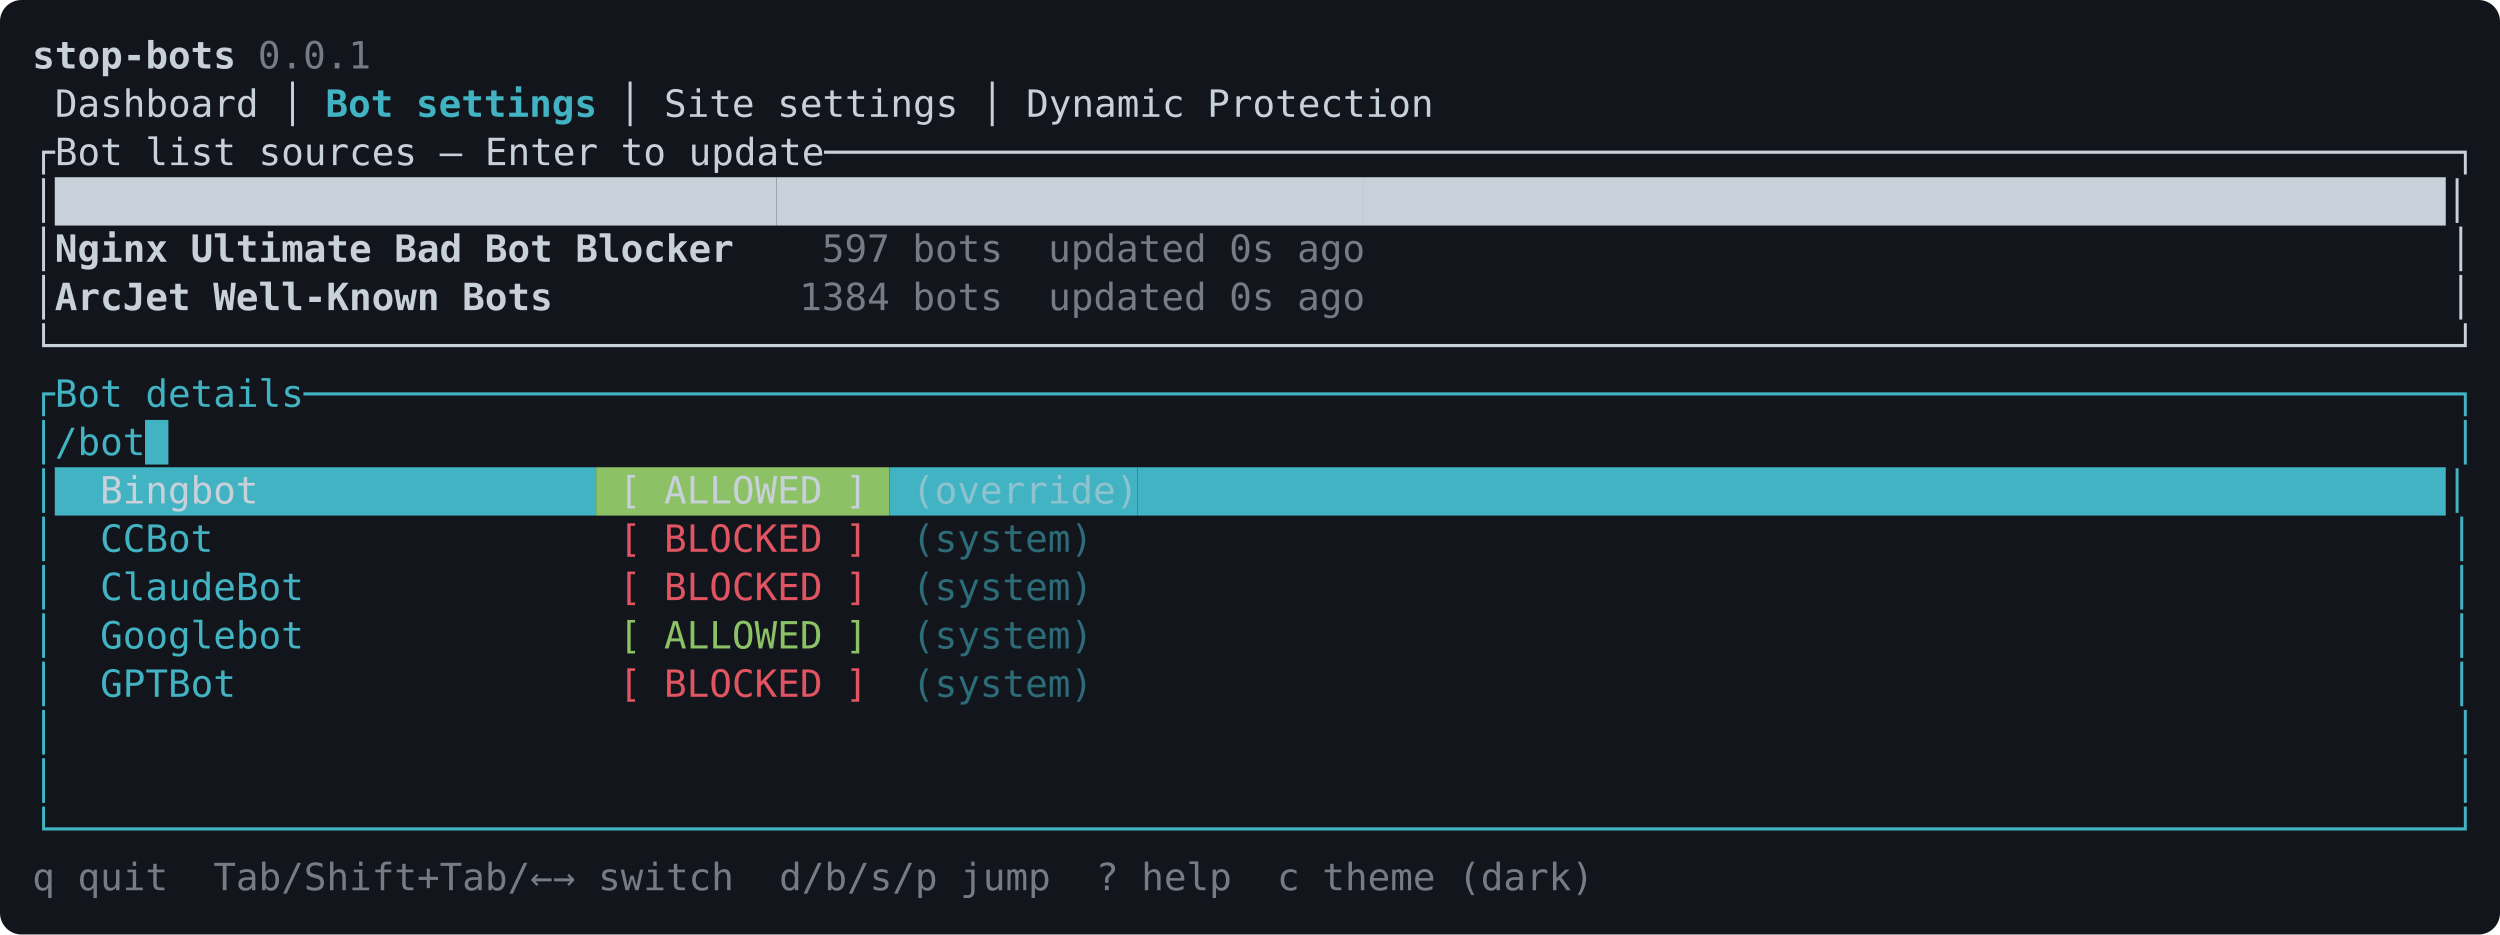
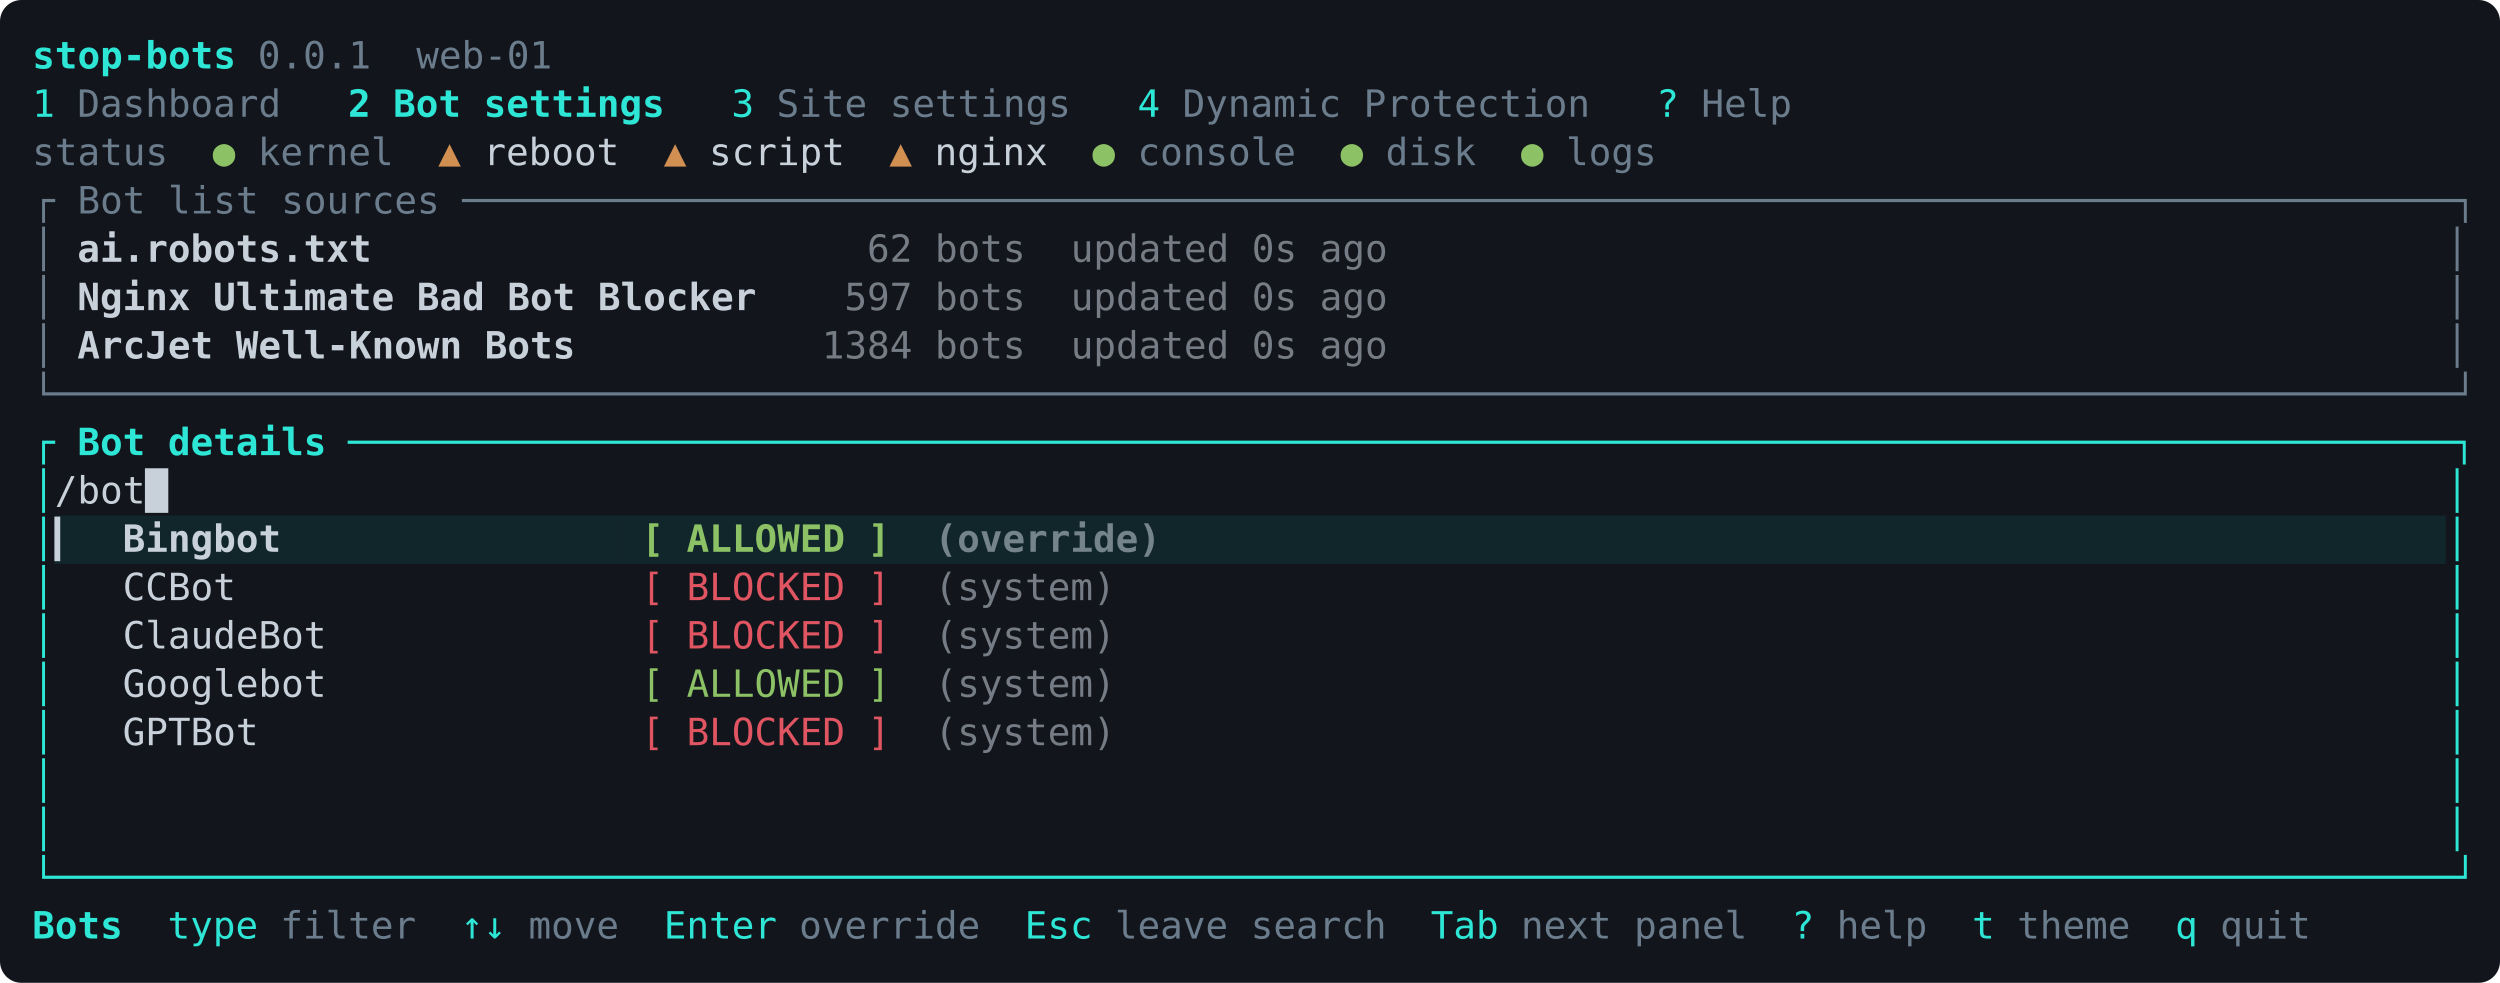
- <svg xmlns="http://www.w3.org/2000/svg" viewBox="0 0 931 348" width="931" height="348" font-family="ui-monospace,SFMono-Regular,Menlo,Consolas,'DejaVu Sans Mono',monospace" font-size="14">
+ <svg xmlns="http://www.w3.org/2000/svg" viewBox="0 0 931 366" width="931" height="366" font-family="ui-monospace,SFMono-Regular,Menlo,Consolas,'DejaVu Sans Mono',monospace" font-size="14">
  <rect width="100%" height="100%" rx="8" fill="#12161c" />
-   <rect x="20.4" y="66.0" width="268.8" height="18.0" fill="#c8d0da" />
-   <rect x="289.2" y="66.0" width="218.4" height="18.0" fill="#c8d0da" />
-   <rect x="507.6" y="66.0" width="403.2" height="18.0" fill="#c8d0da" />
-   <rect x="20.4" y="174.0" width="201.6" height="18.0" fill="#42b3c2" />
-   <rect x="222.0" y="174.0" width="109.2" height="18.0" fill="#8cc265" />
-   <rect x="331.2" y="174.0" width="92.4" height="18.0" fill="#42b3c2" />
-   <rect x="423.6" y="174.0" width="487.2" height="18.0" fill="#42b3c2" />
-   <text x="12.0" y="25.5" fill="#c8d0da" textLength="75.6" lengthAdjust="spacingAndGlyphs" xml:space="preserve" font-weight="bold">stop-bots</text>
-   <text x="87.6" y="25.5" fill="#c8d0da" textLength="50.4" lengthAdjust="spacingAndGlyphs" xml:space="preserve" opacity="0.55"> 0.0.1</text>
-   <text x="12.0" y="43.5" fill="#c8d0da" textLength="109.2" lengthAdjust="spacingAndGlyphs" xml:space="preserve"> Dashboard │ </text>
-   <text x="121.2" y="43.5" fill="#42b3c2" textLength="100.8" lengthAdjust="spacingAndGlyphs" xml:space="preserve" font-weight="bold">Bot settings</text>
-   <text x="222.0" y="43.5" fill="#c8d0da" textLength="697.2" lengthAdjust="spacingAndGlyphs" xml:space="preserve"> │ Site settings │ Dynamic Protection                                              </text>
-   <text x="12.0" y="61.5" fill="#c8d0da" textLength="907.2" lengthAdjust="spacingAndGlyphs" xml:space="preserve">┌Bot list sources — Enter to update────────────────────────────────────────────────────────────────────────┐</text>
-   <text x="12.0" y="79.5" fill="#c8d0da" textLength="8.4" lengthAdjust="spacingAndGlyphs" xml:space="preserve">│</text>
-   <text x="20.4" y="79.5" fill="#c8d0da" textLength="268.8" lengthAdjust="spacingAndGlyphs" xml:space="preserve" font-weight="bold">ai.robots.txt                   </text>
-   <text x="289.2" y="79.5" fill="#c8d0da" textLength="218.4" lengthAdjust="spacingAndGlyphs" xml:space="preserve" opacity="0.55">   62 bots  updated 0s ago</text>
-   <text x="910.8" y="79.5" fill="#c8d0da" textLength="8.4" lengthAdjust="spacingAndGlyphs" xml:space="preserve">│</text>
-   <text x="12.0" y="97.5" fill="#c8d0da" textLength="8.4" lengthAdjust="spacingAndGlyphs" xml:space="preserve">│</text>
-   <text x="20.4" y="97.5" fill="#c8d0da" textLength="268.8" lengthAdjust="spacingAndGlyphs" xml:space="preserve" font-weight="bold">Nginx Ultimate Bad Bot Blocker  </text>
-   <text x="289.2" y="97.5" fill="#c8d0da" textLength="218.4" lengthAdjust="spacingAndGlyphs" xml:space="preserve" opacity="0.55">  597 bots  updated 0s ago</text>
-   <text x="507.6" y="97.5" fill="#c8d0da" textLength="411.6" lengthAdjust="spacingAndGlyphs" xml:space="preserve">                                                │</text>
-   <text x="12.0" y="115.5" fill="#c8d0da" textLength="8.4" lengthAdjust="spacingAndGlyphs" xml:space="preserve">│</text>
-   <text x="20.4" y="115.5" fill="#c8d0da" textLength="268.8" lengthAdjust="spacingAndGlyphs" xml:space="preserve" font-weight="bold">ArcJet Well-Known Bots          </text>
-   <text x="289.2" y="115.5" fill="#c8d0da" textLength="218.4" lengthAdjust="spacingAndGlyphs" xml:space="preserve" opacity="0.55"> 1384 bots  updated 0s ago</text>
-   <text x="507.6" y="115.5" fill="#c8d0da" textLength="411.6" lengthAdjust="spacingAndGlyphs" xml:space="preserve">                                                │</text>
-   <text x="12.0" y="133.5" fill="#c8d0da" textLength="907.2" lengthAdjust="spacingAndGlyphs" xml:space="preserve">└──────────────────────────────────────────────────────────────────────────────────────────────────────────┘</text>
-   <text x="12.0" y="151.5" fill="#42b3c2" textLength="907.2" lengthAdjust="spacingAndGlyphs" xml:space="preserve">┌Bot details───────────────────────────────────────────────────────────────────────────────────────────────┐</text>
-   <text x="12.0" y="169.5" fill="#42b3c2" textLength="907.2" lengthAdjust="spacingAndGlyphs" xml:space="preserve">│/bot█                                                                                                     │</text>
-   <text x="12.0" y="187.5" fill="#42b3c2" textLength="8.4" lengthAdjust="spacingAndGlyphs" xml:space="preserve">│</text>
-   <text x="20.4" y="187.5" fill="#c8d0da" textLength="201.6" lengthAdjust="spacingAndGlyphs" xml:space="preserve">  Bingbot               </text>
-   <text x="222.0" y="187.5" fill="#c8d0da" textLength="109.2" lengthAdjust="spacingAndGlyphs" xml:space="preserve"> [ ALLOWED ] </text>
-   <text x="331.2" y="187.5" fill="#c8d0da" textLength="92.4" lengthAdjust="spacingAndGlyphs" xml:space="preserve" opacity="0.55"> (override)</text>
-   <text x="910.8" y="187.5" fill="#42b3c2" textLength="8.4" lengthAdjust="spacingAndGlyphs" xml:space="preserve">│</text>
-   <text x="12.0" y="205.5" fill="#42b3c2" textLength="210.0" lengthAdjust="spacingAndGlyphs" xml:space="preserve">│  CCBot                 </text>
-   <text x="222.0" y="205.5" fill="#e05561" textLength="109.2" lengthAdjust="spacingAndGlyphs" xml:space="preserve"> [ BLOCKED ] </text>
-   <text x="331.2" y="205.5" fill="#42b3c2" textLength="75.6" lengthAdjust="spacingAndGlyphs" xml:space="preserve" opacity="0.55"> (system)</text>
-   <text x="406.8" y="205.5" fill="#42b3c2" textLength="512.4" lengthAdjust="spacingAndGlyphs" xml:space="preserve">                                                            │</text>
-   <text x="12.0" y="223.5" fill="#42b3c2" textLength="210.0" lengthAdjust="spacingAndGlyphs" xml:space="preserve">│  ClaudeBot             </text>
-   <text x="222.0" y="223.5" fill="#e05561" textLength="109.2" lengthAdjust="spacingAndGlyphs" xml:space="preserve"> [ BLOCKED ] </text>
-   <text x="331.2" y="223.5" fill="#42b3c2" textLength="75.6" lengthAdjust="spacingAndGlyphs" xml:space="preserve" opacity="0.55"> (system)</text>
-   <text x="406.8" y="223.5" fill="#42b3c2" textLength="512.4" lengthAdjust="spacingAndGlyphs" xml:space="preserve">                                                            │</text>
-   <text x="12.0" y="241.5" fill="#42b3c2" textLength="210.0" lengthAdjust="spacingAndGlyphs" xml:space="preserve">│  Googlebot             </text>
-   <text x="222.0" y="241.5" fill="#8cc265" textLength="109.2" lengthAdjust="spacingAndGlyphs" xml:space="preserve"> [ ALLOWED ] </text>
-   <text x="331.2" y="241.5" fill="#42b3c2" textLength="75.6" lengthAdjust="spacingAndGlyphs" xml:space="preserve" opacity="0.55"> (system)</text>
-   <text x="406.8" y="241.5" fill="#42b3c2" textLength="512.4" lengthAdjust="spacingAndGlyphs" xml:space="preserve">                                                            │</text>
-   <text x="12.0" y="259.5" fill="#42b3c2" textLength="210.0" lengthAdjust="spacingAndGlyphs" xml:space="preserve">│  GPTBot                </text>
-   <text x="222.0" y="259.5" fill="#e05561" textLength="109.2" lengthAdjust="spacingAndGlyphs" xml:space="preserve"> [ BLOCKED ] </text>
-   <text x="331.2" y="259.5" fill="#42b3c2" textLength="75.6" lengthAdjust="spacingAndGlyphs" xml:space="preserve" opacity="0.55"> (system)</text>
-   <text x="406.8" y="259.5" fill="#42b3c2" textLength="512.4" lengthAdjust="spacingAndGlyphs" xml:space="preserve">                                                            │</text>
-   <text x="12.0" y="277.5" fill="#42b3c2" textLength="907.2" lengthAdjust="spacingAndGlyphs" xml:space="preserve">│                                                                                                          │</text>
-   <text x="12.0" y="295.5" fill="#42b3c2" textLength="907.2" lengthAdjust="spacingAndGlyphs" xml:space="preserve">│                                                                                                          │</text>
-   <text x="12.0" y="313.5" fill="#42b3c2" textLength="907.2" lengthAdjust="spacingAndGlyphs" xml:space="preserve">└──────────────────────────────────────────────────────────────────────────────────────────────────────────┘</text>
-   <text x="12.0" y="331.5" fill="#c8d0da" textLength="907.2" lengthAdjust="spacingAndGlyphs" xml:space="preserve" opacity="0.55">q quit  Tab/Shift+Tab/←→ switch  d/b/s/p jump  ? help  c theme (dark)                                       </text>
+   <rect x="20.4" y="192.0" width="210.0" height="18.0" fill="#10262a" />
+   <rect x="230.4" y="192.0" width="109.2" height="18.0" fill="#10262a" />
+   <rect x="339.6" y="192.0" width="92.4" height="18.0" fill="#10262a" />
+   <rect x="432.0" y="192.0" width="478.8" height="18.0" fill="#10262a" />
+   <text x="12.0" y="25.5" fill="#2ee6d6" textLength="75.6" lengthAdjust="spacingAndGlyphs" xml:space="preserve" font-weight="bold">stop-bots</text>
+   <text x="87.6" y="25.5" fill="#6b7c8c" textLength="117.6" lengthAdjust="spacingAndGlyphs" xml:space="preserve"> 0.0.1  web-01</text>
+   <text x="12.0" y="43.5" fill="#2ee6d6" textLength="8.4" lengthAdjust="spacingAndGlyphs" xml:space="preserve">1</text>
+   <text x="28.8" y="43.5" fill="#6b7c8c" textLength="75.6" lengthAdjust="spacingAndGlyphs" xml:space="preserve">Dashboard</text>
+   <text x="129.6" y="43.5" fill="#2ee6d6" textLength="8.4" lengthAdjust="spacingAndGlyphs" xml:space="preserve" font-weight="bold">2</text>
+   <text x="146.4" y="43.5" fill="#2ee6d6" textLength="100.8" lengthAdjust="spacingAndGlyphs" xml:space="preserve" font-weight="bold">Bot settings</text>
+   <text x="272.4" y="43.5" fill="#2ee6d6" textLength="8.4" lengthAdjust="spacingAndGlyphs" xml:space="preserve">3</text>
+   <text x="289.2" y="43.5" fill="#6b7c8c" textLength="109.2" lengthAdjust="spacingAndGlyphs" xml:space="preserve">Site settings</text>
+   <text x="423.6" y="43.5" fill="#2ee6d6" textLength="8.4" lengthAdjust="spacingAndGlyphs" xml:space="preserve">4</text>
+   <text x="440.4" y="43.5" fill="#6b7c8c" textLength="151.2" lengthAdjust="spacingAndGlyphs" xml:space="preserve">Dynamic Protection</text>
+   <text x="616.8" y="43.5" fill="#2ee6d6" textLength="8.4" lengthAdjust="spacingAndGlyphs" xml:space="preserve">?</text>
+   <text x="633.6" y="43.5" fill="#6b7c8c" textLength="33.6" lengthAdjust="spacingAndGlyphs" xml:space="preserve">Help</text>
+   <text x="12.0" y="61.5" fill="#6b7c8c" textLength="50.4" lengthAdjust="spacingAndGlyphs" xml:space="preserve">status</text>
+   <text x="79.2" y="61.5" fill="#8cc265" textLength="8.4" lengthAdjust="spacingAndGlyphs" xml:space="preserve">●</text>
+   <text x="96.0" y="61.5" fill="#6b7c8c" textLength="50.4" lengthAdjust="spacingAndGlyphs" xml:space="preserve">kernel</text>
+   <text x="163.2" y="61.5" fill="#d18f52" textLength="8.4" lengthAdjust="spacingAndGlyphs" xml:space="preserve">▲</text>
+   <text x="171.6" y="61.5" fill="#c8d0da" textLength="75.6" lengthAdjust="spacingAndGlyphs" xml:space="preserve"> reboot  </text>
+   <text x="247.2" y="61.5" fill="#d18f52" textLength="8.4" lengthAdjust="spacingAndGlyphs" xml:space="preserve">▲</text>
+   <text x="255.6" y="61.5" fill="#c8d0da" textLength="75.6" lengthAdjust="spacingAndGlyphs" xml:space="preserve"> script  </text>
+   <text x="331.2" y="61.5" fill="#d18f52" textLength="8.4" lengthAdjust="spacingAndGlyphs" xml:space="preserve">▲</text>
+   <text x="339.6" y="61.5" fill="#c8d0da" textLength="67.2" lengthAdjust="spacingAndGlyphs" xml:space="preserve"> nginx  </text>
+   <text x="406.8" y="61.5" fill="#8cc265" textLength="8.4" lengthAdjust="spacingAndGlyphs" xml:space="preserve">●</text>
+   <text x="423.6" y="61.5" fill="#6b7c8c" textLength="58.8" lengthAdjust="spacingAndGlyphs" xml:space="preserve">console</text>
+   <text x="499.2" y="61.5" fill="#8cc265" textLength="8.4" lengthAdjust="spacingAndGlyphs" xml:space="preserve">●</text>
+   <text x="516.0" y="61.5" fill="#6b7c8c" textLength="33.6" lengthAdjust="spacingAndGlyphs" xml:space="preserve">disk</text>
+   <text x="566.4" y="61.5" fill="#8cc265" textLength="8.4" lengthAdjust="spacingAndGlyphs" xml:space="preserve">●</text>
+   <text x="583.2" y="61.5" fill="#6b7c8c" textLength="33.6" lengthAdjust="spacingAndGlyphs" xml:space="preserve">logs</text>
+   <text x="12.0" y="79.5" fill="#6b7c8c" textLength="907.2" lengthAdjust="spacingAndGlyphs" xml:space="preserve">┌ Bot list sources ────────────────────────────────────────────────────────────────────────────────────────┐</text>
+   <text x="12.0" y="97.5" fill="#6b7c8c" textLength="8.4" lengthAdjust="spacingAndGlyphs" xml:space="preserve">│</text>
+   <text x="28.8" y="97.5" fill="#c8d0da" textLength="268.8" lengthAdjust="spacingAndGlyphs" xml:space="preserve" font-weight="bold">ai.robots.txt                   </text>
+   <text x="297.6" y="97.5" fill="#c8d0da" textLength="218.4" lengthAdjust="spacingAndGlyphs" xml:space="preserve" opacity="0.55">   62 bots  updated 0s ago</text>
+   <text x="910.8" y="97.5" fill="#6b7c8c" textLength="8.4" lengthAdjust="spacingAndGlyphs" xml:space="preserve">│</text>
+   <text x="12.0" y="115.5" fill="#6b7c8c" textLength="8.4" lengthAdjust="spacingAndGlyphs" xml:space="preserve">│</text>
+   <text x="28.8" y="115.5" fill="#c8d0da" textLength="268.8" lengthAdjust="spacingAndGlyphs" xml:space="preserve" font-weight="bold">Nginx Ultimate Bad Bot Blocker  </text>
+   <text x="297.6" y="115.5" fill="#c8d0da" textLength="218.4" lengthAdjust="spacingAndGlyphs" xml:space="preserve" opacity="0.55">  597 bots  updated 0s ago</text>
+   <text x="910.8" y="115.5" fill="#6b7c8c" textLength="8.4" lengthAdjust="spacingAndGlyphs" xml:space="preserve">│</text>
+   <text x="12.0" y="133.5" fill="#6b7c8c" textLength="8.4" lengthAdjust="spacingAndGlyphs" xml:space="preserve">│</text>
+   <text x="28.8" y="133.5" fill="#c8d0da" textLength="268.8" lengthAdjust="spacingAndGlyphs" xml:space="preserve" font-weight="bold">ArcJet Well-Known Bots          </text>
+   <text x="297.6" y="133.5" fill="#c8d0da" textLength="218.4" lengthAdjust="spacingAndGlyphs" xml:space="preserve" opacity="0.55"> 1384 bots  updated 0s ago</text>
+   <text x="910.8" y="133.5" fill="#6b7c8c" textLength="8.4" lengthAdjust="spacingAndGlyphs" xml:space="preserve">│</text>
+   <text x="12.0" y="151.5" fill="#6b7c8c" textLength="907.2" lengthAdjust="spacingAndGlyphs" xml:space="preserve">└──────────────────────────────────────────────────────────────────────────────────────────────────────────┘</text>
+   <text x="12.0" y="169.5" fill="#2ee6d6" textLength="8.4" lengthAdjust="spacingAndGlyphs" xml:space="preserve">┌</text>
+   <text x="20.4" y="169.5" fill="#2ee6d6" textLength="109.2" lengthAdjust="spacingAndGlyphs" xml:space="preserve" font-weight="bold"> Bot details </text>
+   <text x="129.6" y="169.5" fill="#2ee6d6" textLength="789.6" lengthAdjust="spacingAndGlyphs" xml:space="preserve">─────────────────────────────────────────────────────────────────────────────────────────────┐</text>
+   <text x="12.0" y="187.5" fill="#2ee6d6" textLength="8.4" lengthAdjust="spacingAndGlyphs" xml:space="preserve">│</text>
+   <text x="20.4" y="187.5" fill="#c8d0da" textLength="890.4" lengthAdjust="spacingAndGlyphs" xml:space="preserve">/bot█                                                                                                     </text>
+   <text x="910.8" y="187.5" fill="#2ee6d6" textLength="8.4" lengthAdjust="spacingAndGlyphs" xml:space="preserve">│</text>
+   <text x="12.0" y="205.5" fill="#2ee6d6" textLength="8.4" lengthAdjust="spacingAndGlyphs" xml:space="preserve">│</text>
+   <text x="20.4" y="205.5" fill="#c8d0da" textLength="210.0" lengthAdjust="spacingAndGlyphs" xml:space="preserve" font-weight="bold">▎  Bingbot               </text>
+   <text x="230.4" y="205.5" fill="#8cc265" textLength="109.2" lengthAdjust="spacingAndGlyphs" xml:space="preserve" font-weight="bold"> [ ALLOWED ] </text>
+   <text x="339.6" y="205.5" fill="#c8d0da" textLength="92.4" lengthAdjust="spacingAndGlyphs" xml:space="preserve" font-weight="bold" opacity="0.55"> (override)</text>
+   <text x="910.8" y="205.5" fill="#2ee6d6" textLength="8.4" lengthAdjust="spacingAndGlyphs" xml:space="preserve">│</text>
+   <text x="12.0" y="223.5" fill="#2ee6d6" textLength="8.4" lengthAdjust="spacingAndGlyphs" xml:space="preserve">│</text>
+   <text x="20.4" y="223.5" fill="#c8d0da" textLength="210.0" lengthAdjust="spacingAndGlyphs" xml:space="preserve">   CCBot                 </text>
+   <text x="230.4" y="223.5" fill="#e05561" textLength="109.2" lengthAdjust="spacingAndGlyphs" xml:space="preserve"> [ BLOCKED ] </text>
+   <text x="339.6" y="223.5" fill="#c8d0da" textLength="75.6" lengthAdjust="spacingAndGlyphs" xml:space="preserve" opacity="0.55"> (system)</text>
+   <text x="910.8" y="223.5" fill="#2ee6d6" textLength="8.4" lengthAdjust="spacingAndGlyphs" xml:space="preserve">│</text>
+   <text x="12.0" y="241.5" fill="#2ee6d6" textLength="8.4" lengthAdjust="spacingAndGlyphs" xml:space="preserve">│</text>
+   <text x="20.4" y="241.5" fill="#c8d0da" textLength="210.0" lengthAdjust="spacingAndGlyphs" xml:space="preserve">   ClaudeBot             </text>
+   <text x="230.4" y="241.5" fill="#e05561" textLength="109.2" lengthAdjust="spacingAndGlyphs" xml:space="preserve"> [ BLOCKED ] </text>
+   <text x="339.6" y="241.5" fill="#c8d0da" textLength="75.6" lengthAdjust="spacingAndGlyphs" xml:space="preserve" opacity="0.55"> (system)</text>
+   <text x="910.8" y="241.5" fill="#2ee6d6" textLength="8.4" lengthAdjust="spacingAndGlyphs" xml:space="preserve">│</text>
+   <text x="12.0" y="259.5" fill="#2ee6d6" textLength="8.4" lengthAdjust="spacingAndGlyphs" xml:space="preserve">│</text>
+   <text x="20.4" y="259.5" fill="#c8d0da" textLength="210.0" lengthAdjust="spacingAndGlyphs" xml:space="preserve">   Googlebot             </text>
+   <text x="230.4" y="259.5" fill="#8cc265" textLength="109.2" lengthAdjust="spacingAndGlyphs" xml:space="preserve"> [ ALLOWED ] </text>
+   <text x="339.6" y="259.5" fill="#c8d0da" textLength="75.6" lengthAdjust="spacingAndGlyphs" xml:space="preserve" opacity="0.55"> (system)</text>
+   <text x="910.8" y="259.5" fill="#2ee6d6" textLength="8.4" lengthAdjust="spacingAndGlyphs" xml:space="preserve">│</text>
+   <text x="12.0" y="277.5" fill="#2ee6d6" textLength="8.4" lengthAdjust="spacingAndGlyphs" xml:space="preserve">│</text>
+   <text x="20.4" y="277.5" fill="#c8d0da" textLength="210.0" lengthAdjust="spacingAndGlyphs" xml:space="preserve">   GPTBot                </text>
+   <text x="230.4" y="277.5" fill="#e05561" textLength="109.2" lengthAdjust="spacingAndGlyphs" xml:space="preserve"> [ BLOCKED ] </text>
+   <text x="339.6" y="277.5" fill="#c8d0da" textLength="75.6" lengthAdjust="spacingAndGlyphs" xml:space="preserve" opacity="0.55"> (system)</text>
+   <text x="910.8" y="277.5" fill="#2ee6d6" textLength="8.4" lengthAdjust="spacingAndGlyphs" xml:space="preserve">│</text>
+   <text x="12.0" y="295.5" fill="#2ee6d6" textLength="8.4" lengthAdjust="spacingAndGlyphs" xml:space="preserve">│</text>
+   <text x="910.8" y="295.5" fill="#2ee6d6" textLength="8.4" lengthAdjust="spacingAndGlyphs" xml:space="preserve">│</text>
+   <text x="12.0" y="313.5" fill="#2ee6d6" textLength="8.4" lengthAdjust="spacingAndGlyphs" xml:space="preserve">│</text>
+   <text x="910.8" y="313.5" fill="#2ee6d6" textLength="8.4" lengthAdjust="spacingAndGlyphs" xml:space="preserve">│</text>
+   <text x="12.0" y="331.5" fill="#2ee6d6" textLength="907.2" lengthAdjust="spacingAndGlyphs" xml:space="preserve">└──────────────────────────────────────────────────────────────────────────────────────────────────────────┘</text>
+   <text x="12.0" y="349.5" fill="#2ee6d6" textLength="33.6" lengthAdjust="spacingAndGlyphs" xml:space="preserve" font-weight="bold">Bots</text>
+   <text x="62.4" y="349.5" fill="#2ee6d6" textLength="33.6" lengthAdjust="spacingAndGlyphs" xml:space="preserve">type</text>
+   <text x="104.4" y="349.5" fill="#6b7c8c" textLength="50.4" lengthAdjust="spacingAndGlyphs" xml:space="preserve">filter</text>
+   <text x="171.6" y="349.5" fill="#2ee6d6" textLength="16.8" lengthAdjust="spacingAndGlyphs" xml:space="preserve">↑↓</text>
+   <text x="196.8" y="349.5" fill="#6b7c8c" textLength="33.6" lengthAdjust="spacingAndGlyphs" xml:space="preserve">move</text>
+   <text x="247.2" y="349.5" fill="#2ee6d6" textLength="42.0" lengthAdjust="spacingAndGlyphs" xml:space="preserve">Enter</text>
+   <text x="297.6" y="349.5" fill="#6b7c8c" textLength="67.2" lengthAdjust="spacingAndGlyphs" xml:space="preserve">override</text>
+   <text x="381.6" y="349.5" fill="#2ee6d6" textLength="25.2" lengthAdjust="spacingAndGlyphs" xml:space="preserve">Esc</text>
+   <text x="415.2" y="349.5" fill="#6b7c8c" textLength="100.8" lengthAdjust="spacingAndGlyphs" xml:space="preserve">leave search</text>
+   <text x="532.8" y="349.5" fill="#2ee6d6" textLength="25.2" lengthAdjust="spacingAndGlyphs" xml:space="preserve">Tab</text>
+   <text x="566.4" y="349.5" fill="#6b7c8c" textLength="84.0" lengthAdjust="spacingAndGlyphs" xml:space="preserve">next panel</text>
+   <text x="667.2" y="349.5" fill="#2ee6d6" textLength="8.4" lengthAdjust="spacingAndGlyphs" xml:space="preserve">?</text>
+   <text x="684.0" y="349.5" fill="#6b7c8c" textLength="33.6" lengthAdjust="spacingAndGlyphs" xml:space="preserve">help</text>
+   <text x="734.4" y="349.5" fill="#2ee6d6" textLength="8.4" lengthAdjust="spacingAndGlyphs" xml:space="preserve">t</text>
+   <text x="751.2" y="349.5" fill="#6b7c8c" textLength="42.0" lengthAdjust="spacingAndGlyphs" xml:space="preserve">theme</text>
+   <text x="810.0" y="349.5" fill="#2ee6d6" textLength="8.4" lengthAdjust="spacingAndGlyphs" xml:space="preserve">q</text>
+   <text x="826.8" y="349.5" fill="#6b7c8c" textLength="33.6" lengthAdjust="spacingAndGlyphs" xml:space="preserve">quit</text>
</svg>
